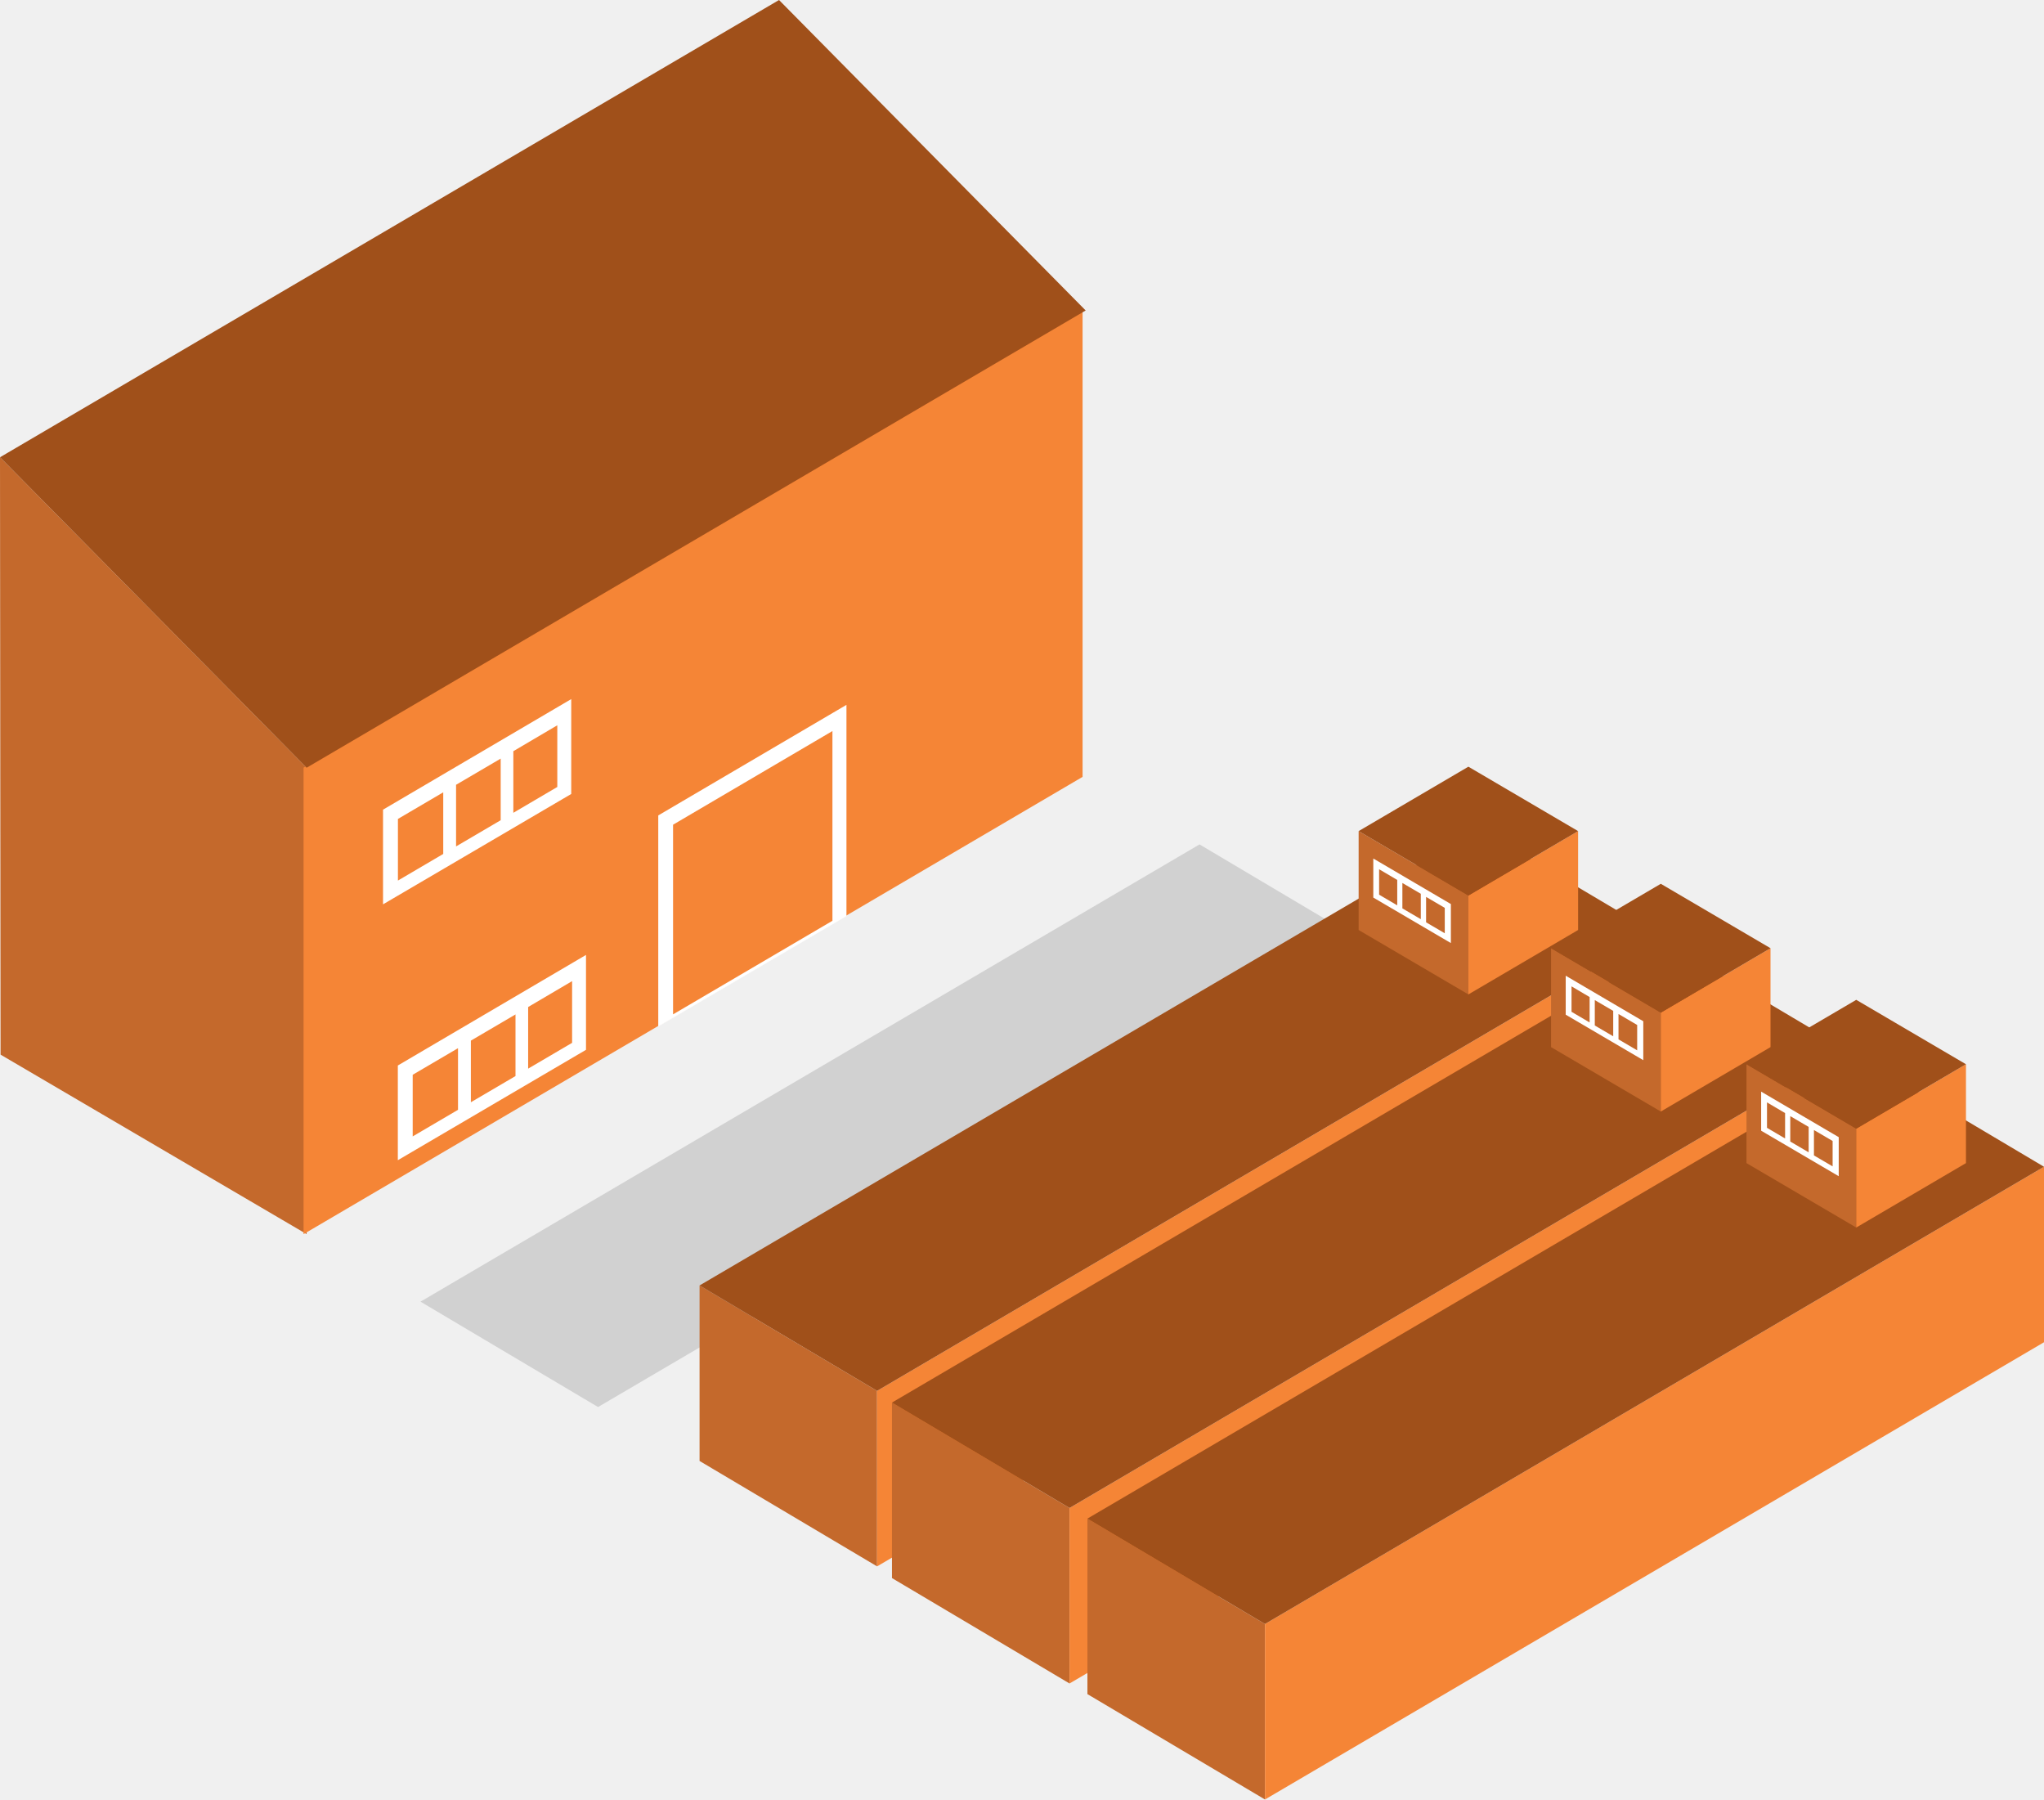
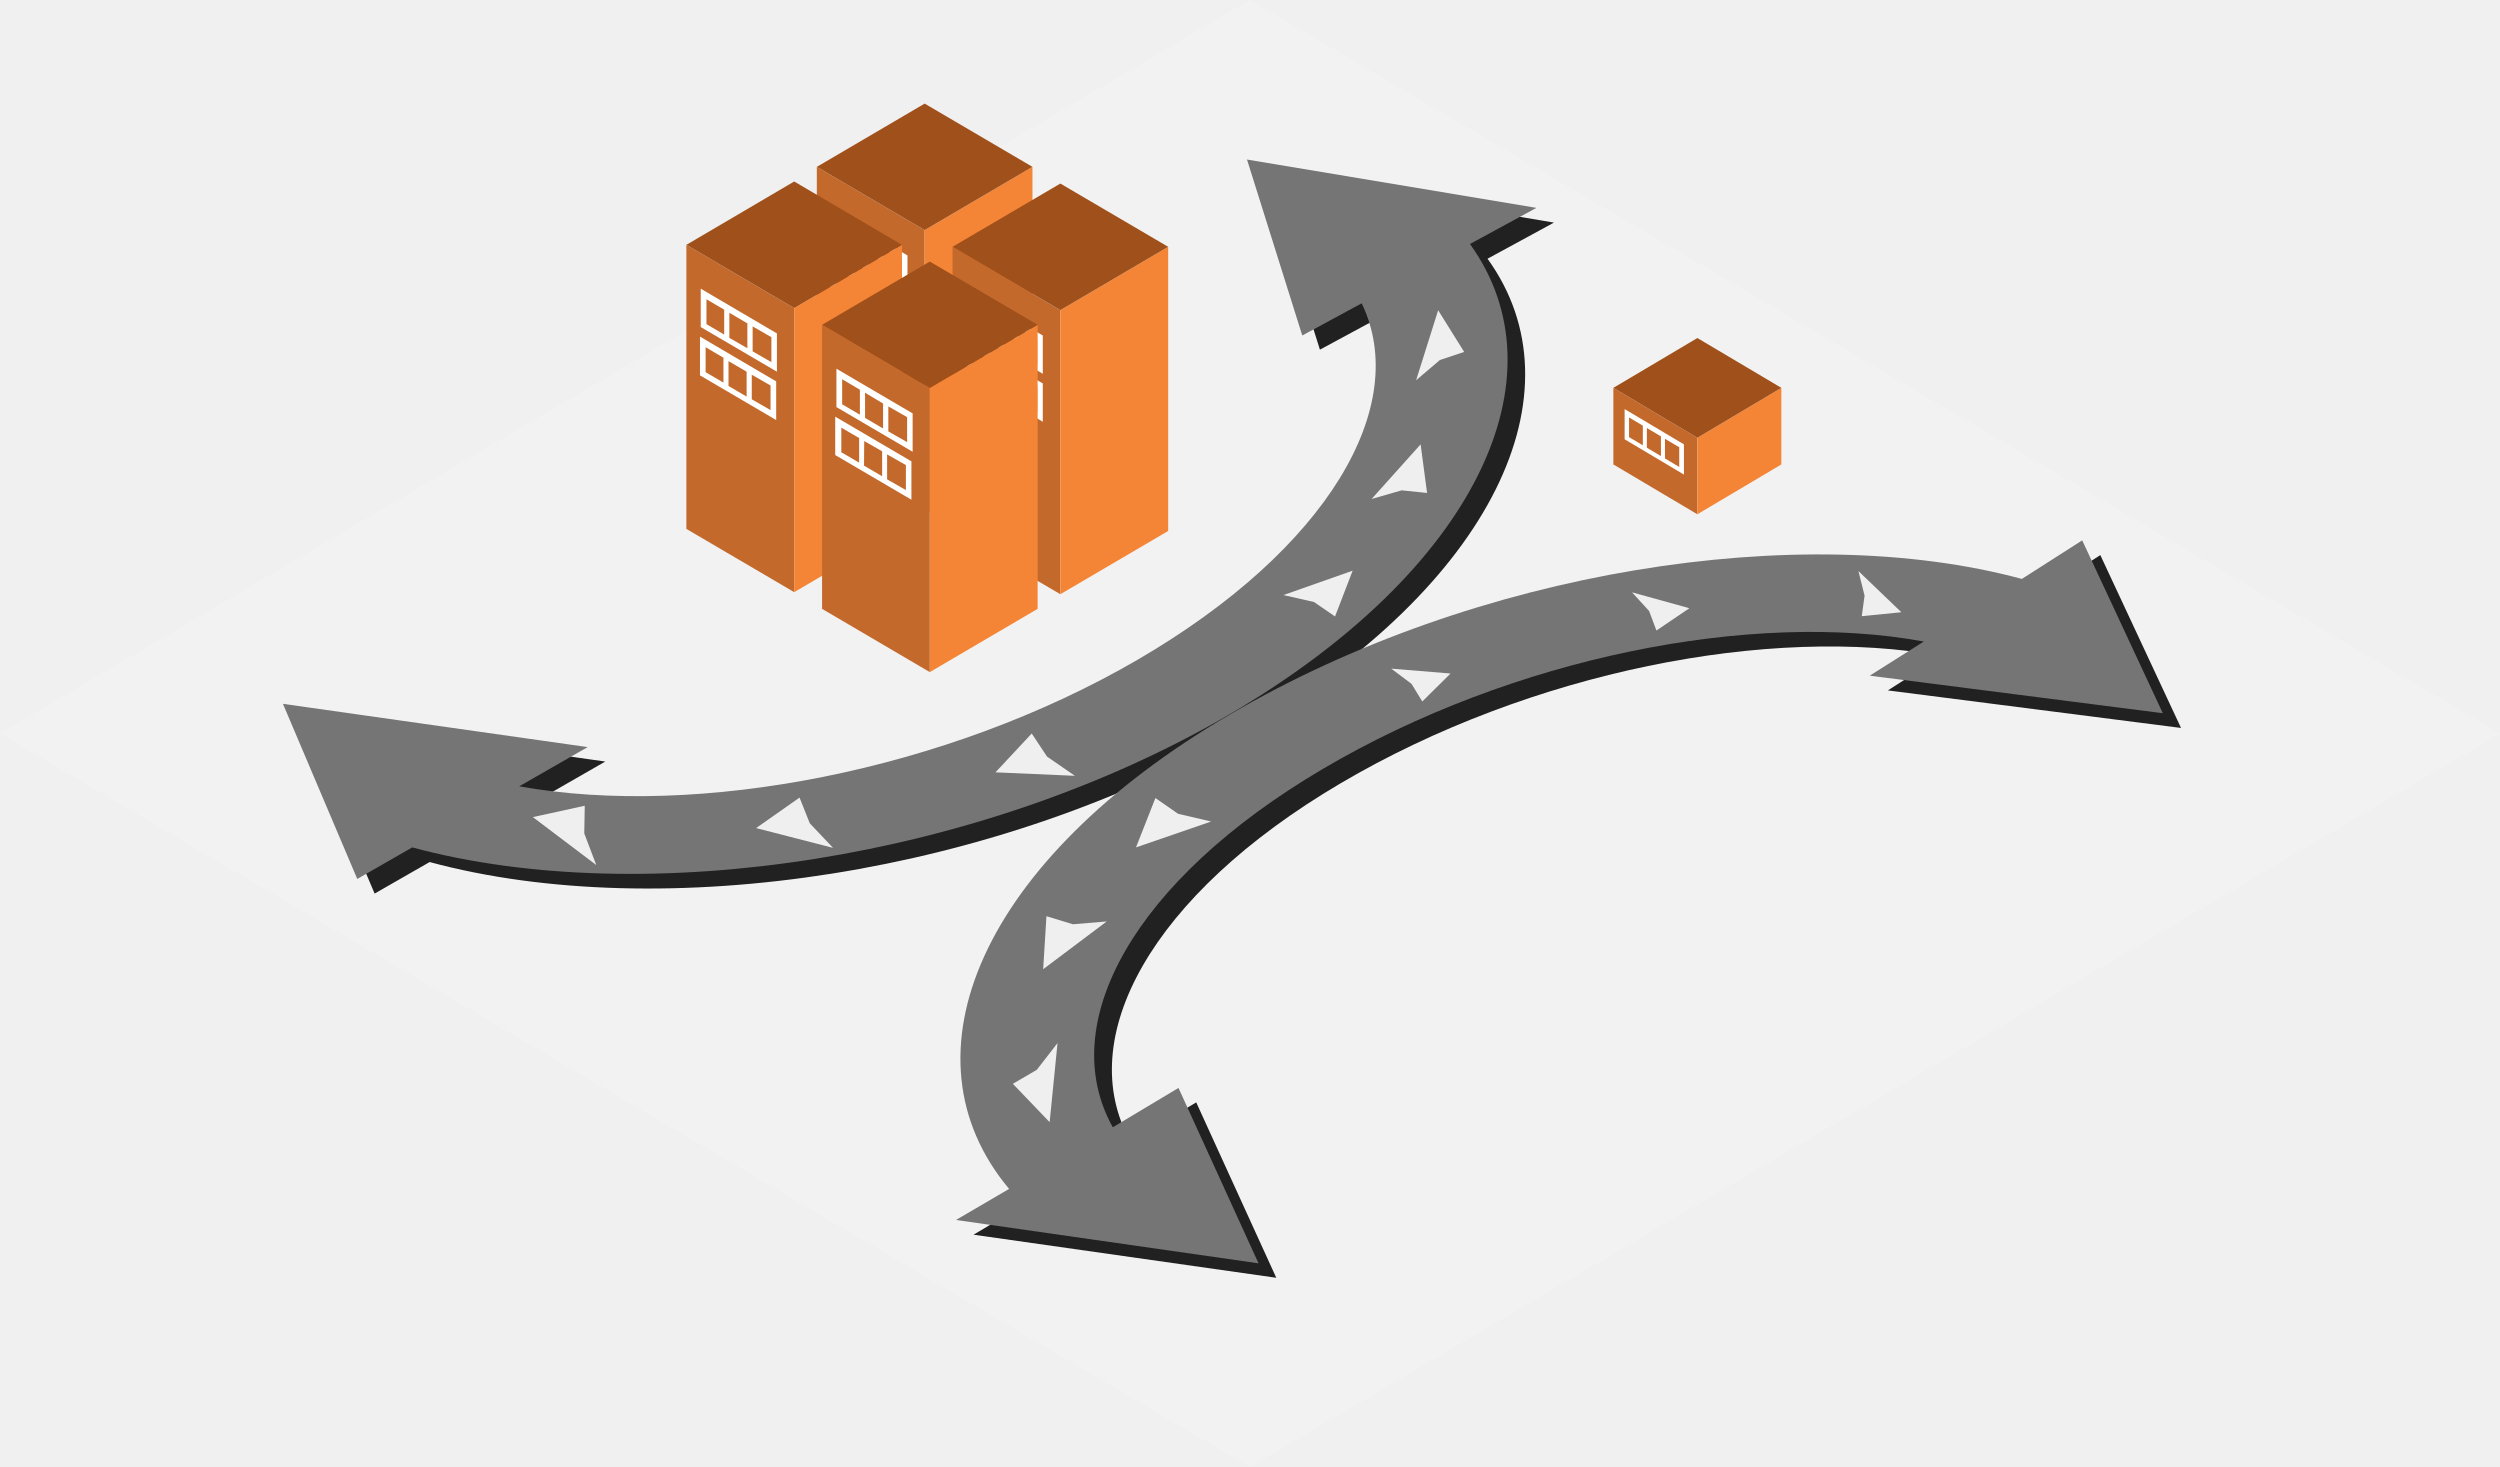
- <svg xmlns="http://www.w3.org/2000/svg" viewBox="0 0 702.7 618.48">
+ <svg xmlns="http://www.w3.org/2000/svg" viewBox="0 0 266.4 156.32">
  <defs>
-     <style>.a{fill:#c4692c;}.b{fill:#f58536;}.c{fill:#a0501a;}.d{fill:#fff;}.e{fill:#d1d1d1;}</style>
+     <style>.a{fill:#f2f2f2;}.b{fill:#212121;}.c{fill:#c4692c;}.d{fill:#f58536;}.e{fill:#a0501a;}.f{fill:#fff;}.g{fill:#757575;}.h{fill:#efefef;}</style>
  </defs>
-   <polygon class="a" points="105.41 424.17 0.2 362.48 0 157.16 105.41 263.85 105.41 424.17" />
-   <polygon class="b" points="104.36 424.17 372.18 267.01 372.18 106.69 104.36 263.85 104.36 424.17" />
-   <polygon class="c" points="267.82 0 0 157.16 105.41 263.87 373.24 106.71 267.82 0" />
-   <path class="d" d="M196.38,272.89l-64.7,37.93V278.28l64.7-38Zm-44-.57-15.58,9.15v21.18l15.58-9.15Zm19.75-11.59-15.34,9v21.18l15.34-9Zm19.46-11.45-15.11,8.9v21.18l15.11-8.88Z" />
-   <path class="d" d="M201.46,360.82l-64.69,37.94V366.21l64.69-38Zm-44-.56-15.58,9.14v21.18l15.58-9.14Zm19.76-11.6-15.34,9v21.18l15.34-9Zm19.46-11.45-15.11,8.9v21.18l15.11-8.87Z" />
-   <path class="d" d="M291,314.87l-64.7,37.93V280.26l64.7-38Zm-4.82,1.6V251.26l-54.79,32.19v65.18Z" />
-   <polygon class="e" points="412.38 290.22 144.56 447.38 205.6 483.6 473.42 326.45 412.38 290.22" />
-   <polygon class="a" points="301.53 538.36 240.5 502.13 240.5 441.81 301.53 478.04 301.53 538.36" />
-   <polygon class="b" points="301.53 538.36 569.36 381.2 569.36 320.88 301.53 478.04 301.53 538.36" />
-   <polygon class="c" points="508.32 284.66 240.5 441.81 301.53 478.04 569.36 320.88 508.32 284.66" />
-   <polygon class="a" points="504.81 341.78 467.08 319.64 467.08 285.65 504.81 307.79 504.81 341.78" />
-   <polygon class="b" points="504.81 341.78 542.53 319.64 542.53 285.65 504.81 307.79 504.81 341.78" />
-   <polygon class="c" points="504.81 263.51 467.08 285.65 504.81 307.79 542.53 285.65 504.81 263.51" />
-   <path class="d" d="M472.12,308.49l26.67,15.64V310.72l-26.67-15.65Zm18.15-.23,6.42,3.77v8.73L490.27,317Zm-8.15-4.78,6.33,3.71v8.73l-6.33-3.71Zm-8-4.72,6.23,3.67v8.73l-6.23-3.66Z" />
-   <polygon class="a" points="367.69 578.61 306.65 542.38 306.65 482.06 367.69 518.29 367.69 578.61" />
-   <polygon class="b" points="367.69 578.61 635.51 421.45 635.51 361.13 367.69 518.29 367.69 578.61" />
-   <polygon class="c" points="574.47 324.91 306.65 482.06 367.69 518.29 635.51 361.13 574.47 324.91" />
-   <polygon class="a" points="570.96 382.03 533.23 359.89 533.23 325.9 570.96 348.04 570.96 382.03" />
-   <polygon class="b" points="570.96 382.03 608.68 359.89 608.68 325.9 570.96 348.04 570.96 382.03" />
-   <polygon class="c" points="570.96 303.76 533.23 325.9 570.96 348.04 608.68 325.9 570.96 303.76" />
-   <path class="d" d="M538.27,348.74l26.67,15.64V351l-26.67-15.65Zm18.15-.23,6.42,3.77V361l-6.42-3.77Zm-8.15-4.78,6.33,3.71v8.73l-6.33-3.71Zm-8-4.72,6.22,3.67v8.73l-6.22-3.66Z" />
-   <polygon class="a" points="434.88 618.48 373.84 582.26 373.84 521.94 434.88 558.16 434.88 618.48" />
-   <polygon class="b" points="434.88 618.48 702.7 461.33 702.7 401.01 434.88 558.16 434.88 618.48" />
-   <polygon class="c" points="641.66 364.78 373.84 521.94 434.88 558.16 702.7 401.01 641.66 364.78" />
-   <polygon class="a" points="638.15 421.9 600.42 399.76 600.42 365.78 638.15 387.92 638.15 421.9" />
-   <polygon class="b" points="638.15 421.9 675.87 399.76 675.87 365.78 638.15 387.92 638.15 421.9" />
-   <polygon class="c" points="638.15 343.64 600.42 365.78 638.15 387.92 675.87 365.78 638.15 343.64" />
-   <path class="d" d="M605.46,388.62l26.67,15.64V390.84l-26.67-15.65Zm18.15-.23,6.42,3.76v8.73l-6.42-3.76Zm-8.14-4.78,6.32,3.71v8.73l-6.32-3.71Zm-8-4.72,6.22,3.67v8.73l-6.22-3.66Z" />
+   <polygon class="a" points="133.2 0 0 78.16 133.2 156.32 266.4 78.16 133.2 0" />
+   <path class="b" d="M158.51,27.57l7.08-3.85-30.83-5.21,5.89,18.75L147,33.83c5.27,10.92-3.56,26.16-23.92,38S76.2,88.75,57.2,85.34l7.3-4.19L32,76.56l7.92,18.66,5.86-3.36c24.75,6.68,60.61,1.33,87.12-14.2C159.15,62.28,168.73,41.72,158.51,27.57Z" />
+   <path class="b" d="M136,136.16l-8.53-18.69-7,4.19c-6.15-11,2.16-26.28,22.38-38.19s45.81-16.9,64.07-13.57l-5.75,3.67,31.24,4-8.6-18.42-6.43,4.11c-23.54-6.36-58.17-.93-84.4,14.45C106.41,93.19,97.49,114,109.4,128.21l-5.66,3.36Z" />
+   <polygon class="c" points="180.87 54.8 171.92 49.49 171.92 41.33 180.87 46.65 180.87 54.8" />
+   <polygon class="d" points="180.87 54.8 189.82 49.49 189.82 41.33 180.87 46.65 180.87 54.8" />
+   <polygon class="e" points="180.87 36.02 171.92 41.33 180.87 46.65 189.82 41.33 180.87 36.02" />
+   <path class="f" d="M173.12,46.81l6.32,3.76V47.35l-6.32-3.76Zm4.3-.05,1.52.9v2.1l-1.52-.91Zm-1.93-1.15,1.5.89v2.1l-1.5-.89Zm-1.9-1.13,1.47.88v2.09l-1.47-.87Z" />
+   <path class="g" d="M156.64,26l7.08-3.85L132.88,17l5.89,18.75,6.33-3.43c5.27,10.92-3.55,26.16-23.91,38S74.33,87.21,55.33,83.79l7.29-4.18L30.15,75l7.92,18.66,5.86-3.36c24.74,6.68,60.6,1.32,87.12-14.2C157.28,60.74,166.85,40.18,156.64,26Z" />
+   <path class="g" d="M134.11,134.62l-8.53-18.69-7,4.19c-6.15-11,2.16-26.28,22.39-38.19S186.72,65,205,68.36L199.24,72l31.23,4-8.59-18.42-6.43,4.11c-23.55-6.36-58.17-.93-84.4,14.45-26.52,15.52-35.43,36.33-23.52,50.55L101.87,130Z" />
+   <polygon class="h" points="150.9 40.52 153.25 33.06 156.02 37.5 153.44 38.36 150.9 40.52" />
+   <polygon class="h" points="146.16 53.17 151.38 47.35 152.07 52.53 149.36 52.25 146.16 53.17" />
+   <polygon class="h" points="136.76 63.41 144.14 60.81 142.26 65.69 140.02 64.15 136.76 63.41" />
+   <polygon class="h" points="63.54 92.18 56.78 87.07 62.31 85.86 62.26 88.81 63.54 92.18" />
+   <polygon class="h" points="88.77 90.35 80.57 88.24 85.2 84.99 86.29 87.73 88.77 90.35" />
+   <polygon class="h" points="114.54 82.67 106.08 82.3 109.94 78.16 111.57 80.62 114.54 82.67" />
+   <polygon class="h" points="112.69 111.15 111.85 119.58 107.93 115.49 110.48 114 112.69 111.15" />
+   <polygon class="h" points="117.93 98.19 111.16 103.28 111.51 97.63 114.33 98.49 117.93 98.19" />
+   <polygon class="h" points="129.06 87.54 121.05 90.3 123.12 85.04 125.54 86.72 129.06 87.54" />
+   <polygon class="h" points="198.03 60.85 202.61 65.24 198.39 65.66 198.69 63.47 198.03 60.85" />
+   <polygon class="h" points="173.91 63.12 180.02 64.81 176.51 67.19 175.73 65.11 173.91 63.12" />
+   <polygon class="h" points="148.25 71.25 154.57 71.77 151.56 74.75 150.41 72.87 148.25 71.25" />
+   <polygon class="c" points="98.53 54.79 87.04 48.05 87.04 17.78 98.53 24.52 98.53 54.79" />
+   <path class="f" d="M88.49,31.66l8.12,4.76V32.33l-8.12-4.76ZM94,31.58l2,1.15v2.66l-2-1.15Zm-2.48-1.45,1.92,1.13v2.66l-1.92-1.13ZM89.1,28.69,91,29.81v2.66L89.1,31.35Z" />
+   <polygon class="d" points="98.53 54.79 110.02 48.05 110.02 17.78 98.53 24.52 98.53 54.79" />
+   <polygon class="e" points="98.53 11.04 87.04 17.78 98.53 24.52 110.02 17.78 98.53 11.04" />
+   <path class="f" d="M88.58,26.55l8.12,4.76V27.22l-8.12-4.76Zm5.53-.08,2,1.15v2.66l-2-1.15ZM91.63,25l1.92,1.13v2.66l-1.92-1.13Zm-2.45-1.44,1.9,1.12v2.66l-1.9-1.12Z" />
+   <polygon class="c" points="84.63 63.1 73.14 56.36 73.14 26.09 84.63 32.83 84.63 63.1" />
+   <path class="f" d="M74.59,40l8.12,4.76V40.64l-8.12-4.77Zm5.52-.07,2,1.15V43.7l-2-1.15Zm-2.48-1.45,1.93,1.13v2.65l-1.93-1.13ZM75.19,37l1.9,1.12v2.65l-1.9-1.11Z" />
+   <polygon class="d" points="84.63 63.1 96.11 56.36 96.11 26.09 84.63 32.83 84.63 63.1" />
+   <polygon class="e" points="84.63 19.34 73.14 26.09 84.63 32.83 96.11 26.09 84.63 19.34" />
+   <path class="f" d="M74.67,34.85l8.12,4.76V35.53l-8.12-4.77Zm5.53-.07,2,1.15v2.66l-2-1.15Zm-2.48-1.45,1.92,1.13v2.65L77.72,36Zm-2.44-1.44L77.17,33v2.65l-1.89-1.11Z" />
+   <polygon class="c" points="112.99 63.32 101.5 56.58 101.5 26.3 112.99 33.05 112.99 63.32" />
+   <path class="f" d="M103,40.18l8.12,4.76V40.86L103,36.09Zm5.53-.07,2,1.15v2.66l-2-1.15ZM106,38.66l1.92,1.13v2.65L106,41.31Zm-2.44-1.44,1.89,1.12V41l-1.89-1.11Z" />
+   <polygon class="d" points="112.99 63.32 124.48 56.58 124.48 26.3 112.99 33.05 112.99 63.32" />
+   <polygon class="e" points="112.99 19.56 101.5 26.3 112.99 33.05 124.48 26.3 112.99 19.56" />
+   <path class="f" d="M103,35.07l8.12,4.76V35.75L103,31Zm5.52-.07,2,1.15v2.66l-2-1.15Zm-2.48-1.45L108,34.68v2.65l-1.93-1.13Zm-2.44-1.44,1.9,1.12v2.65l-1.9-1.11Z" />
+   <polygon class="c" points="99.08 71.62 87.6 64.88 87.6 34.61 99.08 41.35 99.08 71.62" />
+   <path class="f" d="M89,48.49l8.12,4.76V49.16L89,44.4Zm5.53-.07,2,1.14v2.66l-2-1.14ZM92.09,47,94,48.09v2.66l-1.93-1.13Zm-2.44-1.43,1.9,1.11V49.3l-1.9-1.11Z" />
+   <polygon class="d" points="99.08 71.62 110.57 64.88 110.57 34.61 99.08 41.35 99.08 71.62" />
+   <polygon class="e" points="99.08 27.87 87.6 34.61 99.08 41.35 110.57 34.61 99.08 27.87" />
+   <path class="f" d="M89.13,43.38l8.12,4.76V44.05l-8.12-4.76Zm5.53-.07,2,1.14v2.66l-2-1.14Zm-2.48-1.46L94.1,43v2.66l-1.92-1.13Zm-2.44-1.44,1.89,1.12v2.66l-1.89-1.11Z" />
</svg>
